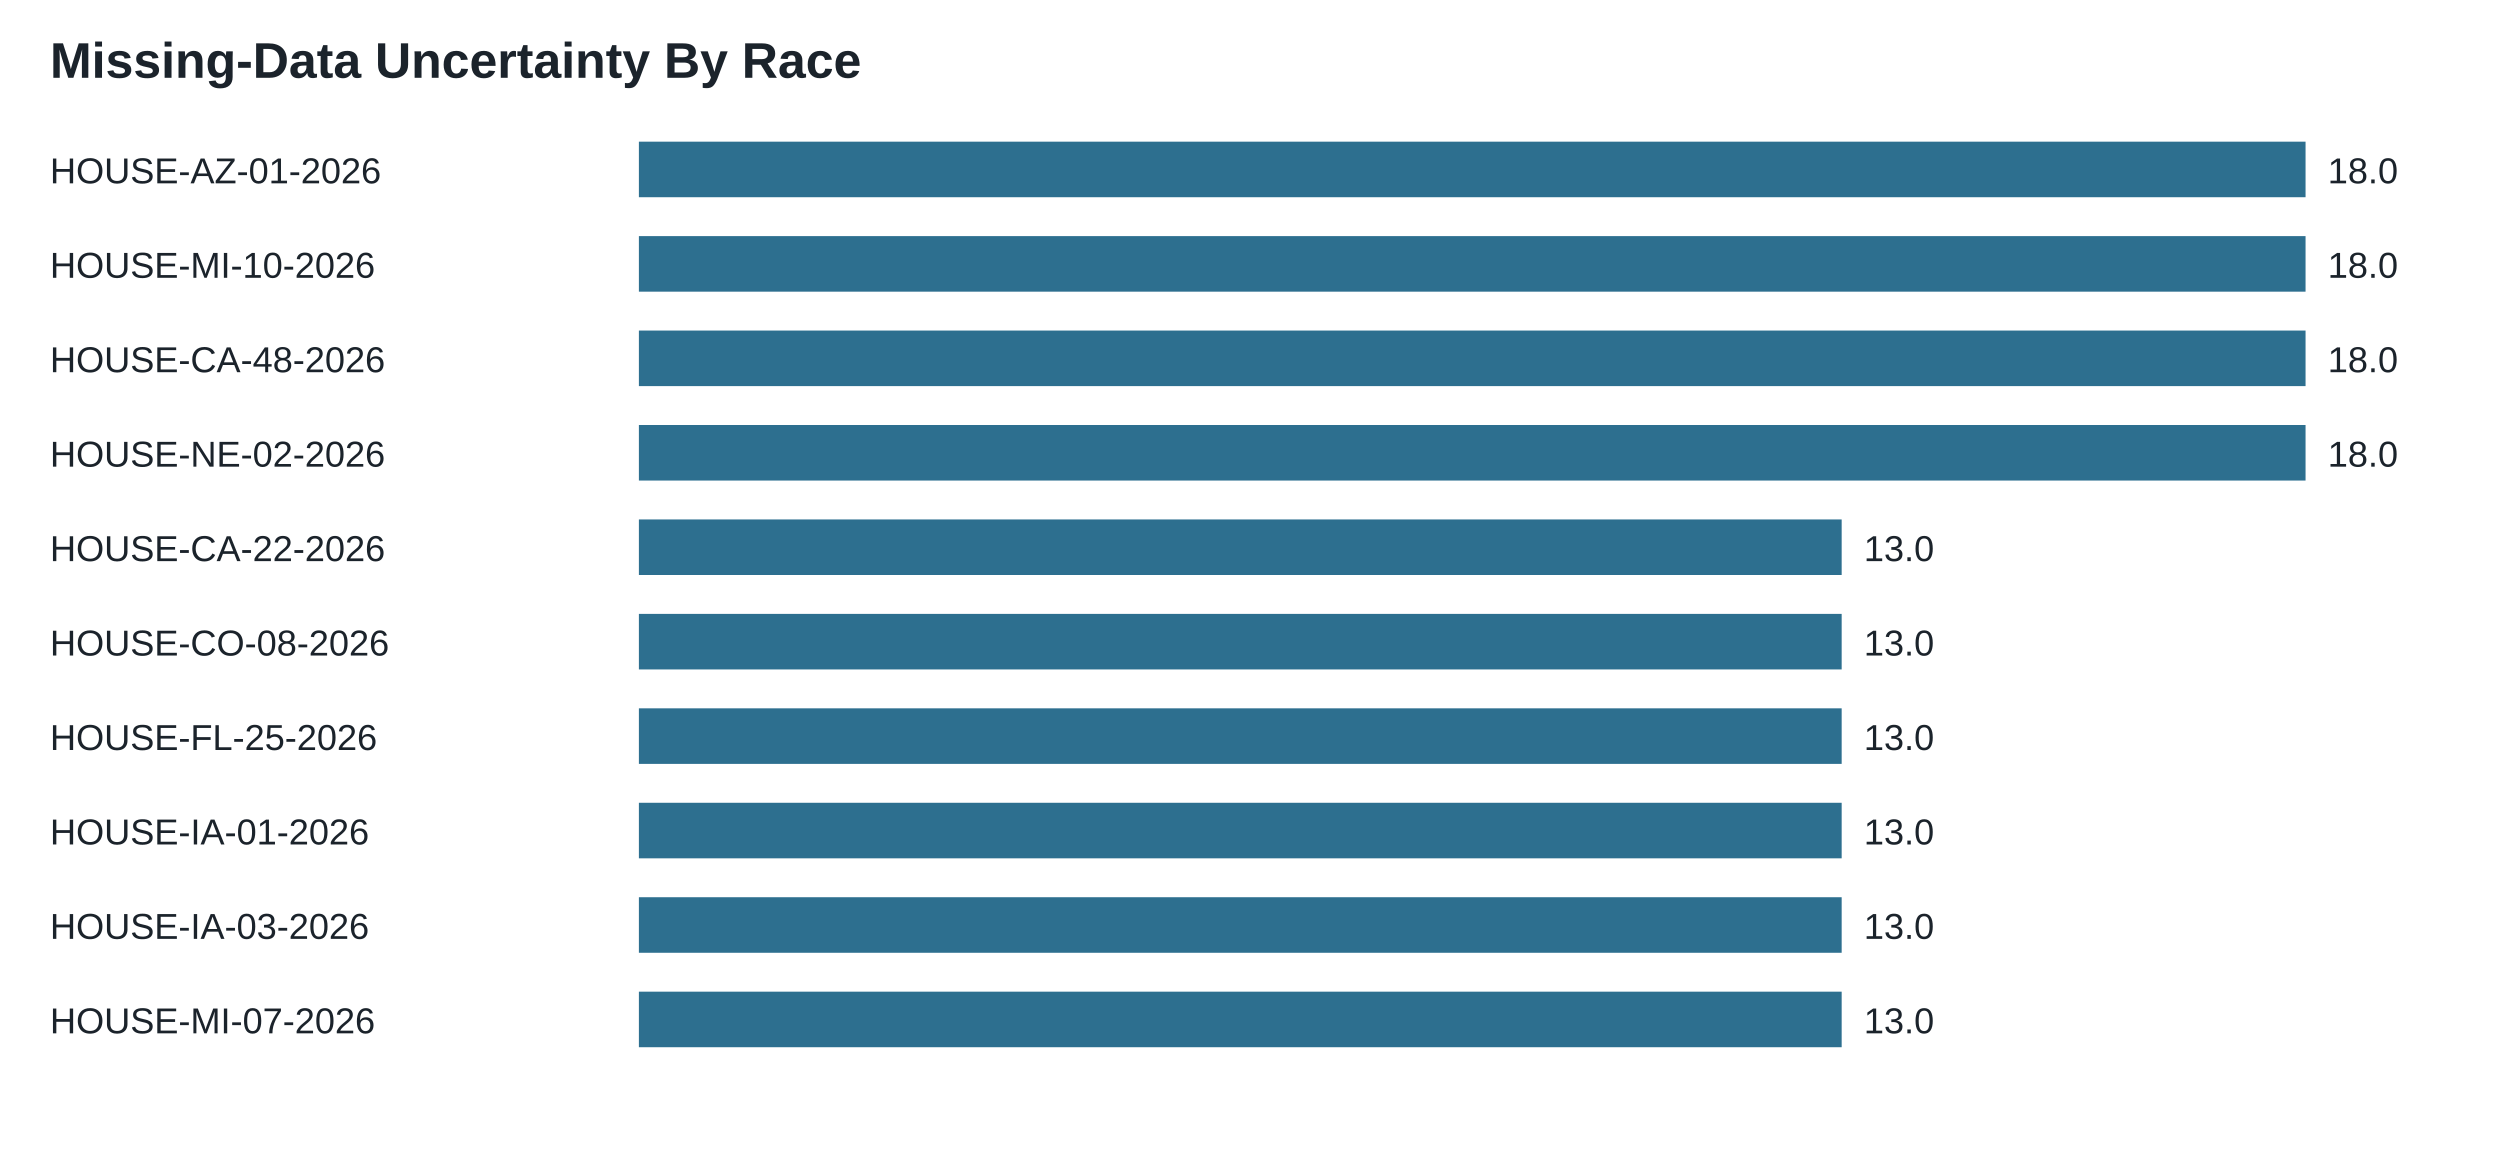
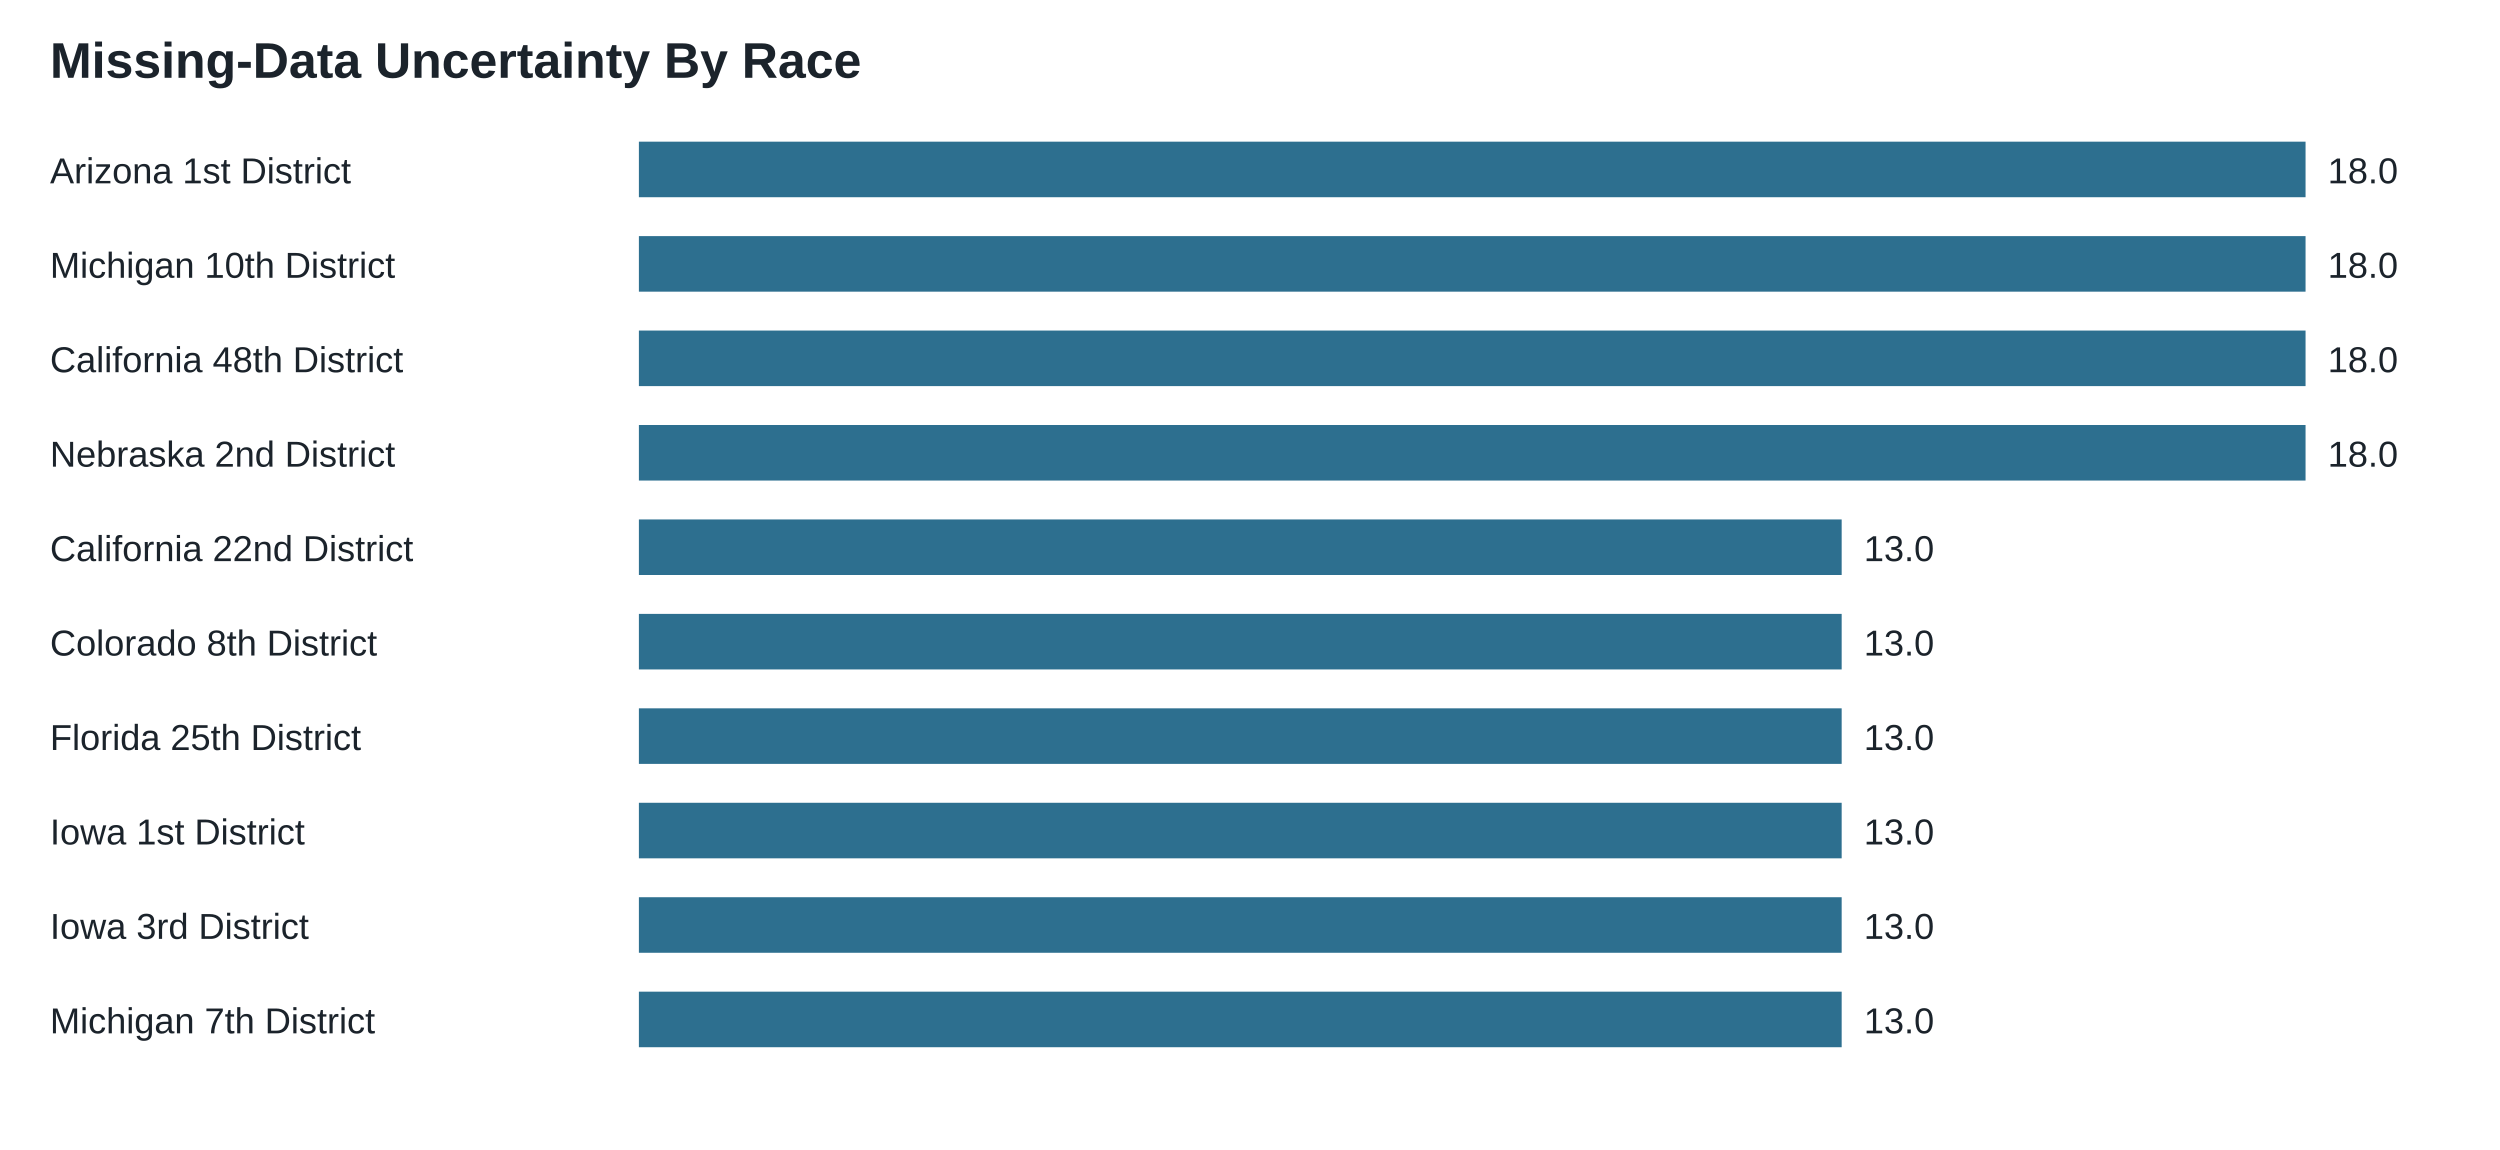
<svg xmlns="http://www.w3.org/2000/svg" width="900" height="414" role="img" aria-label="Missing-Data Uncertainty By Race">
  <rect width="100%" height="100%" fill="#ffffff" />
  <text x="18" y="28" font-family="Arial" font-size="18" font-weight="700" fill="#1b232b">Missing-Data Uncertainty By Race</text>
-   <text x="18" y="66" font-family="Arial" font-size="13" fill="#1b232b">HOUSE-AZ-01-2026</text>
+   <text x="18" y="66" font-family="Arial" font-size="13" fill="#1b232b">Arizona 1st District</text>
  <rect x="230" y="51" width="600" height="20" fill="#2d6f8f" />
  <text x="838" y="66" font-family="Arial" font-size="13" fill="#1b232b">18.0</text>
-   <text x="18" y="100" font-family="Arial" font-size="13" fill="#1b232b">HOUSE-MI-10-2026</text>
+   <text x="18" y="100" font-family="Arial" font-size="13" fill="#1b232b">Michigan 10th District</text>
  <rect x="230" y="85" width="600" height="20" fill="#2d6f8f" />
  <text x="838" y="100" font-family="Arial" font-size="13" fill="#1b232b">18.0</text>
-   <text x="18" y="134" font-family="Arial" font-size="13" fill="#1b232b">HOUSE-CA-48-2026</text>
+   <text x="18" y="134" font-family="Arial" font-size="13" fill="#1b232b">California 48th District</text>
  <rect x="230" y="119" width="600" height="20" fill="#2d6f8f" />
  <text x="838" y="134" font-family="Arial" font-size="13" fill="#1b232b">18.0</text>
-   <text x="18" y="168" font-family="Arial" font-size="13" fill="#1b232b">HOUSE-NE-02-2026</text>
+   <text x="18" y="168" font-family="Arial" font-size="13" fill="#1b232b">Nebraska 2nd District</text>
  <rect x="230" y="153" width="600" height="20" fill="#2d6f8f" />
  <text x="838" y="168" font-family="Arial" font-size="13" fill="#1b232b">18.0</text>
-   <text x="18" y="202" font-family="Arial" font-size="13" fill="#1b232b">HOUSE-CA-22-2026</text>
+   <text x="18" y="202" font-family="Arial" font-size="13" fill="#1b232b">California 22nd District</text>
  <rect x="230" y="187" width="433" height="20" fill="#2d6f8f" />
  <text x="671" y="202" font-family="Arial" font-size="13" fill="#1b232b">13.0</text>
-   <text x="18" y="236" font-family="Arial" font-size="13" fill="#1b232b">HOUSE-CO-08-2026</text>
+   <text x="18" y="236" font-family="Arial" font-size="13" fill="#1b232b">Colorado 8th District</text>
  <rect x="230" y="221" width="433" height="20" fill="#2d6f8f" />
  <text x="671" y="236" font-family="Arial" font-size="13" fill="#1b232b">13.0</text>
-   <text x="18" y="270" font-family="Arial" font-size="13" fill="#1b232b">HOUSE-FL-25-2026</text>
+   <text x="18" y="270" font-family="Arial" font-size="13" fill="#1b232b">Florida 25th District</text>
  <rect x="230" y="255" width="433" height="20" fill="#2d6f8f" />
  <text x="671" y="270" font-family="Arial" font-size="13" fill="#1b232b">13.0</text>
-   <text x="18" y="304" font-family="Arial" font-size="13" fill="#1b232b">HOUSE-IA-01-2026</text>
+   <text x="18" y="304" font-family="Arial" font-size="13" fill="#1b232b">Iowa 1st District</text>
  <rect x="230" y="289" width="433" height="20" fill="#2d6f8f" />
  <text x="671" y="304" font-family="Arial" font-size="13" fill="#1b232b">13.0</text>
-   <text x="18" y="338" font-family="Arial" font-size="13" fill="#1b232b">HOUSE-IA-03-2026</text>
+   <text x="18" y="338" font-family="Arial" font-size="13" fill="#1b232b">Iowa 3rd District</text>
  <rect x="230" y="323" width="433" height="20" fill="#2d6f8f" />
  <text x="671" y="338" font-family="Arial" font-size="13" fill="#1b232b">13.0</text>
-   <text x="18" y="372" font-family="Arial" font-size="13" fill="#1b232b">HOUSE-MI-07-2026</text>
+   <text x="18" y="372" font-family="Arial" font-size="13" fill="#1b232b">Michigan 7th District</text>
  <rect x="230" y="357" width="433" height="20" fill="#2d6f8f" />
  <text x="671" y="372" font-family="Arial" font-size="13" fill="#1b232b">13.0</text>
</svg>
